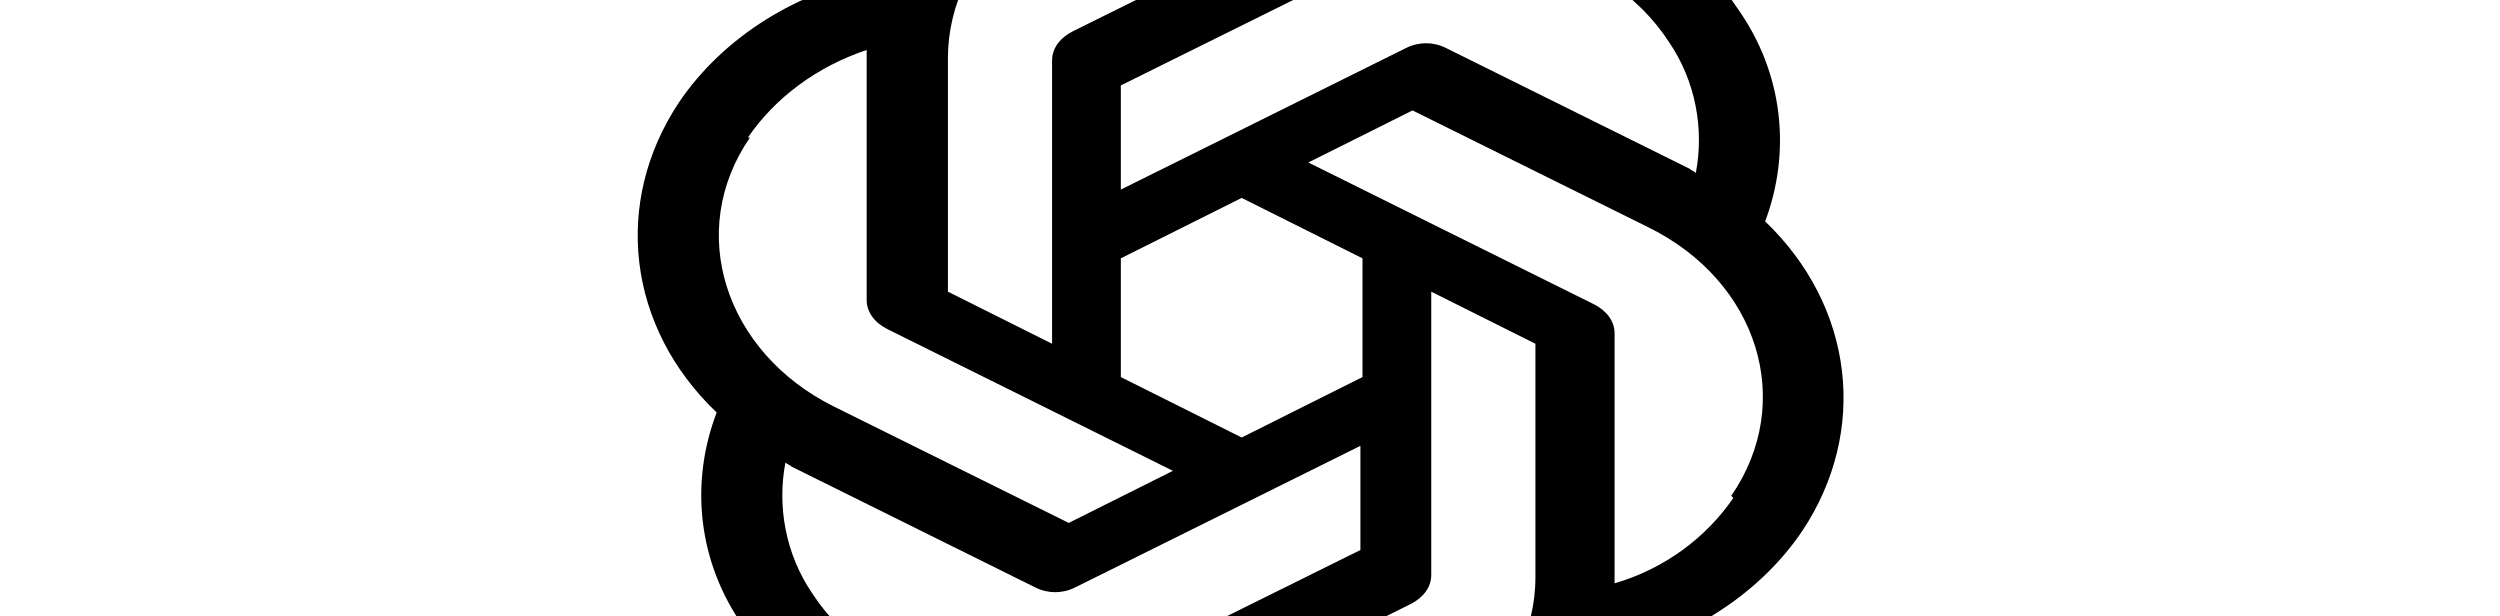
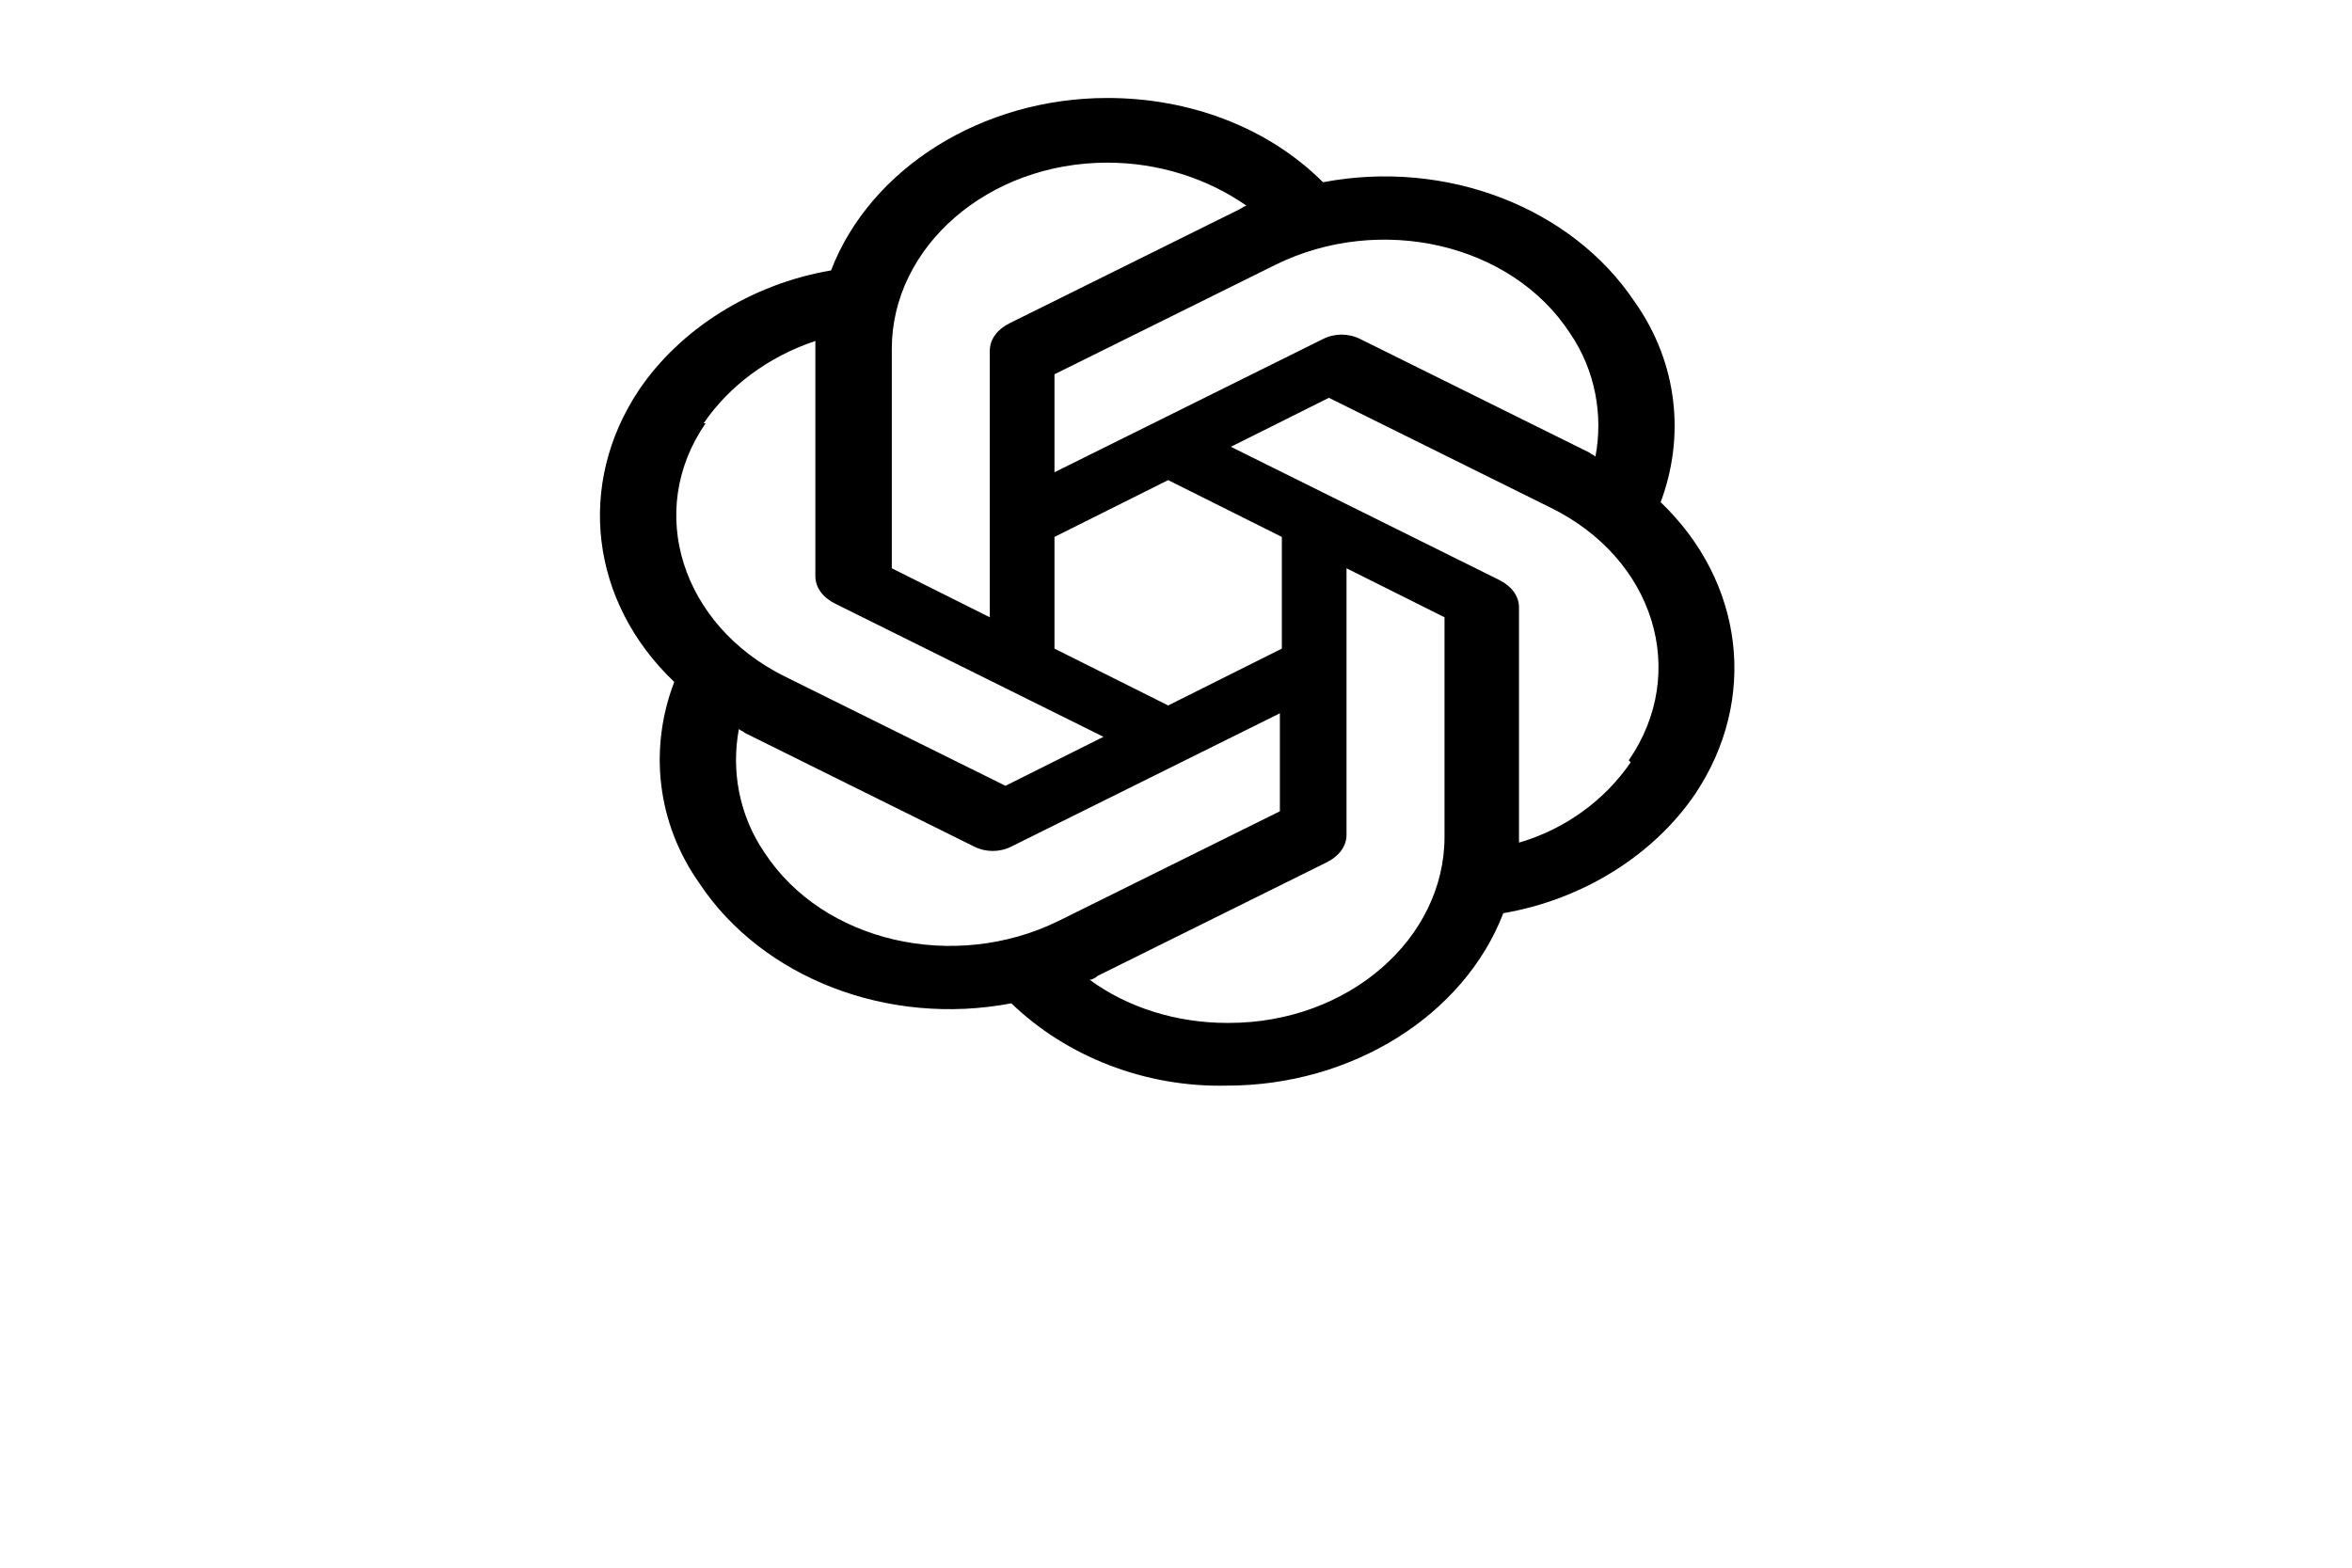
- <svg xmlns="http://www.w3.org/2000/svg" id="openai-horizontal" viewBox="0 0 120 29.53">
+ <svg xmlns="http://www.w3.org/2000/svg" id="openai-horizontal" viewBox="0 -15 120 80">
  <path d="M 84.7 10.7 c 1.3 -3.4 0.9 -7.2 -1.3 -10.3 c -3.2 -4.8 -9.6 -7.3 -15.9 -6.1 C 64.7 -8.5 60.7 -10 56.5 -10 c -6.4 0 -12.1 3.6 -14.1 8.8 c -4.1 0.7 -7.7 3 -9.8 6.1 c -3.2 4.8 -2.5 10.8 1.8 14.9 c -1.3 3.4 -0.9 7.2 1.3 10.3 c 3.2 4.8 9.6 7.3 15.9 6.1 c 2.8 2.7 6.8 4.3 11 4.2 c 6.4 0 12.1 -3.6 14.1 -8.8 c 4.1 -0.7 7.7 -3 9.8 -6.1 c 3.2 -4.8 2.5 -10.8 -1.8 -14.9 Z m -4.6 -8.7 c 1.3 1.9 1.7 4.2 1.3 6.3 c -0.1 -0.1 -0.2 -0.1 -0.3 -0.2 l -11.7 -5.8 c -0.6 -0.3 -1.3 -0.3 -1.9 0 l -13.7 6.8 v -5 l 11.3 -5.6 c 5.3 -2.6 12 -1.1 15 3.5 Z m -26.3 10.4 l 5.8 -2.9 l 5.8 2.9 v 5.7 l -5.8 2.9 l -5.8 -2.9 v -5.7 Z M 56.5 -6.7 c 2.6 0 5.1 0.8 7.1 2.2 c -0.1 0 -0.2 0.1 -0.4 0.2 l -11.7 5.8 c -0.6 0.3 -1 0.8 -1 1.4 v 13.6 l -5 -2.5 V 2.8 c 0 -5.2 4.9 -9.5 11 -9.5 Z M 35.9 6.6 h 0 c 1.3 -1.9 3.3 -3.4 5.7 -4.2 v 12 c 0 0.6 0.4 1.1 1 1.4 l 13.7 6.8 l -5 2.5 l -11.3 -5.6 c -5.2 -2.6 -7.1 -8.4 -4 -12.9 Z m 3.1 21.9 h 0 c -1.3 -1.9 -1.7 -4.2 -1.3 -6.3 c 0.1 0.1 0.2 0.1 0.3 0.2 l 11.7 5.8 c 0.6 0.3 1.3 0.3 1.9 0 l 13.7 -6.8 v 5 l -11.3 5.6 c -5.3 2.6 -12 1.1 -15 -3.5 Z m 23.6 8.7 c -2.6 0 -5.1 -0.8 -7 -2.2 c 0.1 0 0.3 -0.1 0.4 -0.2 l 11.7 -5.8 c 0.6 -0.3 1 -0.8 1 -1.4 v -13.6 l 5 2.5 v 11.2 c 0 5.2 -4.9 9.5 -11 9.5 Z m 20.6 -13.3 c -1.3 1.9 -3.3 3.4 -5.7 4.1 v -12 c 0 -0.6 -0.4 -1.1 -1 -1.4 h 0 l -13.7 -6.8 l 5 -2.5 l 11.3 5.6 c 5.3 2.6 7.1 8.4 4 12.9 Z" />
</svg>
